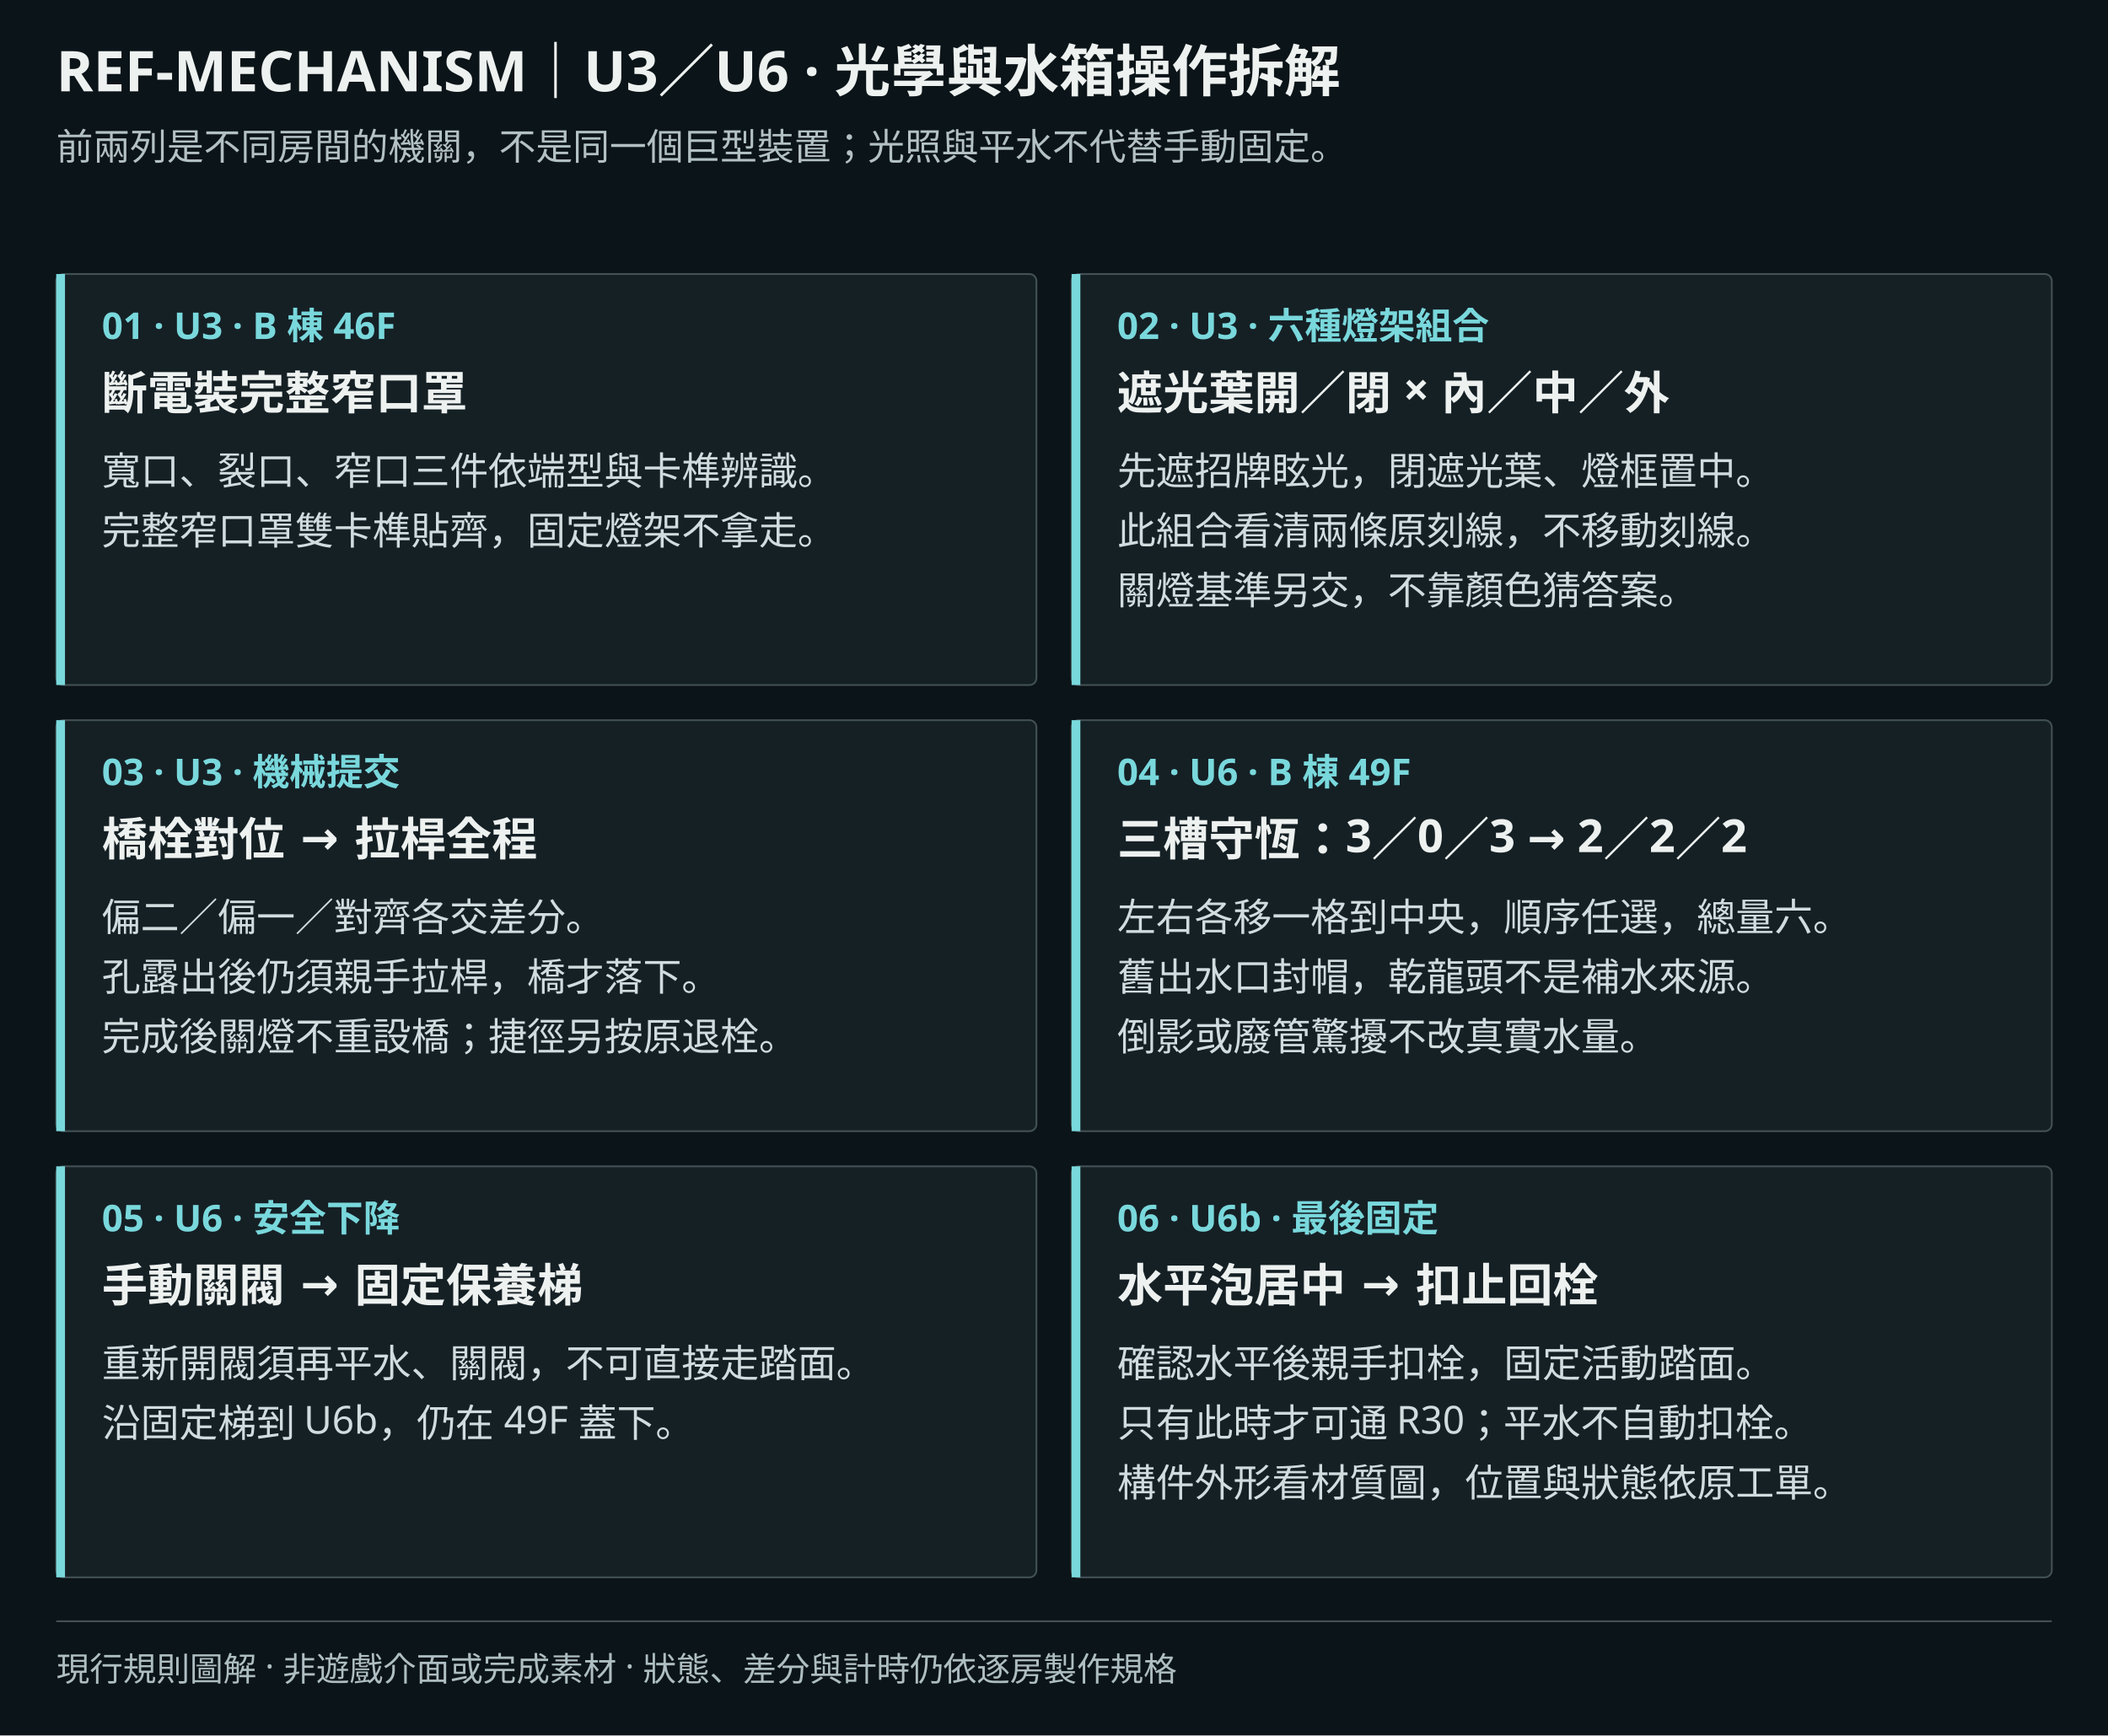
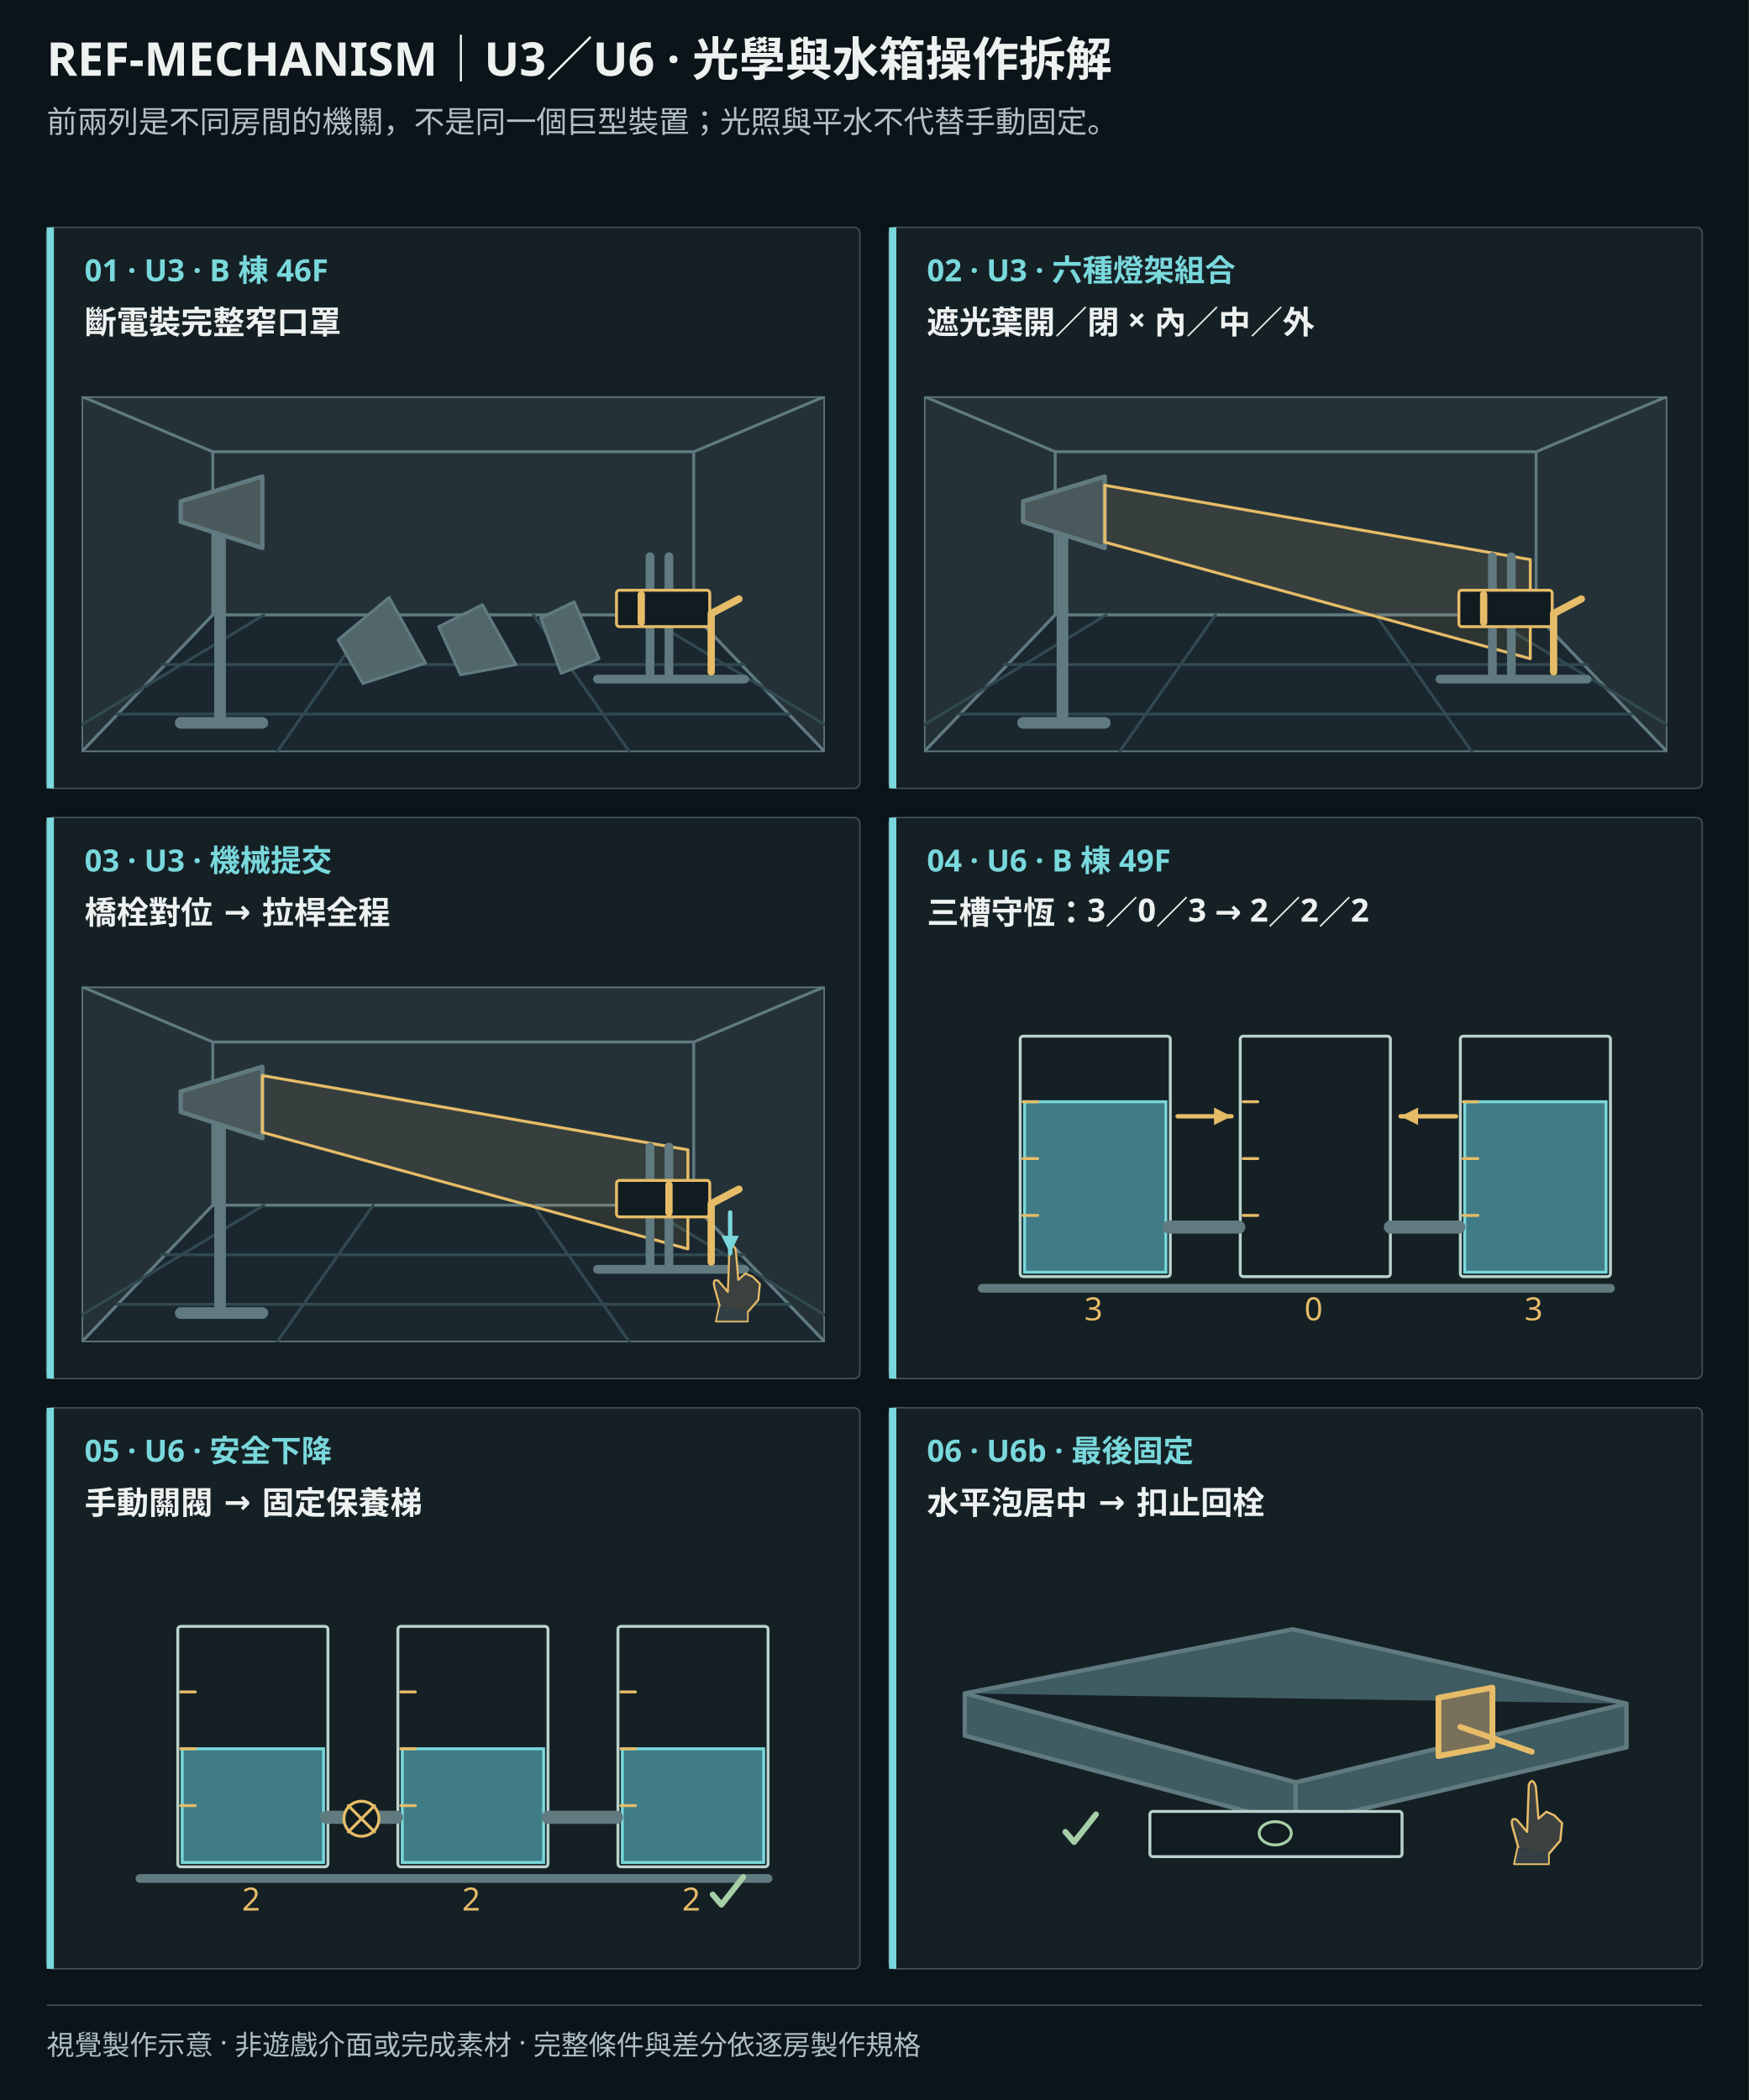
- <svg xmlns="http://www.w3.org/2000/svg" width="1200" height="988" viewBox="0 0 1200 988" role="img" aria-labelledby="title desc">
-   <style>text{font-family:"Microsoft JhengHei","Noto Sans TC",sans-serif;letter-spacing:0}.title{font-size:32px;font-weight:700;fill:#edf1ef}.subtitle{font-size:21px;fill:#b3c1c5}.phase{font-size:21px;font-weight:700}.panel-title{font-size:26px;font-weight:700;fill:#edf1ef}.body{font-size:22px;fill:#d1dcdf}.footer{font-size:19px;fill:#aebec2}</style>
-   <rect width="1200" height="988" fill="#0b1418" />
+ <svg xmlns="http://www.w3.org/2000/svg" width="1200" height="1441" viewBox="0 0 1200 1441" role="img" aria-labelledby="title desc" data-layout="visual-v1">
+   <defs>
+     <marker id="vis-arrow-teal" viewBox="0 0 10 10" refX="9" refY="5" markerWidth="5" markerHeight="5" orient="auto">
+       <path d="M1 1L9 5L1 9Z" fill="#79d8dc" />
+     </marker>
+     <marker id="vis-arrow-gold" viewBox="0 0 10 10" refX="9" refY="5" markerWidth="5" markerHeight="5" orient="auto">
+       <path d="M1 1L9 5L1 9Z" fill="#e6bc68" />
+     </marker>
+     <marker id="vis-arrow-red" viewBox="0 0 10 10" refX="9" refY="5" markerWidth="5" markerHeight="5" orient="auto">
+       <path d="M1 1L9 5L1 9Z" fill="#ffa18b" />
+     </marker>
+     <clipPath id="visual-ref-mechanism-0">
+       <rect width="510" height="244" />
+     </clipPath>
+     <clipPath id="visual-ref-mechanism-1">
+       <rect width="510" height="244" />
+     </clipPath>
+     <clipPath id="visual-ref-mechanism-2">
+       <rect width="510" height="244" />
+     </clipPath>
+     <clipPath id="visual-ref-mechanism-3">
+       <rect width="510" height="244" />
+     </clipPath>
+     <clipPath id="visual-ref-mechanism-4">
+       <rect width="510" height="244" />
+     </clipPath>
+     <clipPath id="visual-ref-mechanism-5">
+       <rect width="510" height="244" />
+     </clipPath>
+   </defs>
+   <style>text{font-family:"Microsoft JhengHei","Noto Sans TC",sans-serif;letter-spacing:0}.title{font-size:32px;font-weight:700;fill:#edf1ef}.subtitle{font-size:21px;fill:#b3c1c5}.phase{font-size:21px;font-weight:700}.panel-title{font-size:22px;font-weight:700;fill:#edf1ef}.footer{font-size:19px;fill:#aebec2}</style>
+   <rect width="1200" height="1441" fill="#0b1418" />
  <text class="title" x="32" y="52">REF-MECHANISM｜U3／U6 · 光學與水箱操作拆解</text>
  <text class="subtitle" x="32" y="91">前兩列是不同房間的機關，不是同一個巨型裝置；光照與平水不代替手動固定。</text>
  <g data-panel="1">
-     <rect x="32" y="156" width="558" height="234" rx="4" fill="#152025" stroke="#425155" />
-     <rect x="32" y="156" width="5" height="234" fill="#79d8dc" />
+     <rect x="32" y="156" width="558" height="385" rx="4" fill="#152025" stroke="#425155" />
+     <rect x="32" y="156" width="5" height="385" fill="#79d8dc" />
    <text class="phase" x="58" y="193" fill="#79d8dc">01 · U3 · B 棟 46F</text>
-     <text class="panel-title" x="58" y="233">斷電裝完整窄口罩</text>
-     <text class="body" x="58" y="276">寬口、裂口、窄口三件依端型與卡榫辨識。</text>
-     <text class="body" x="58" y="310">完整窄口罩雙卡榫貼齊，固定燈架不拿走。</text>
+     <text class="panel-title" x="58" y="229">斷電裝完整窄口罩</text>
+     <g transform="translate(56 272)" clip-path="url(#visual-ref-mechanism-0)">
+       <g data-visual="REF-MECHANISM" data-step="1">
+         <rect x="0" y="0" width="510" height="244" rx="2" fill="#243238" stroke="#607a80" stroke-width="2" />
+         <path d="M0 0L90 38H420L510 0M90 38V150L0 244M420 38V150L510 244M90 150H420" fill="none" stroke="#607a80" stroke-width="2" stroke-linecap="round" stroke-linejoin="round" />
+         <path d="M0 244L90 150H420L510 244Z" fill="#1a272e" stroke="#607a80" stroke-width="2" stroke-linecap="round" stroke-linejoin="round" />
+         <path d="M125 150L-31 244" fill="none" stroke="#31494f" stroke-width="2" stroke-linecap="round" stroke-linejoin="round" />
+         <path d="M200 150L134 244" fill="none" stroke="#31494f" stroke-width="2" stroke-linecap="round" stroke-linejoin="round" />
+         <path d="M310 150L376 244" fill="none" stroke="#31494f" stroke-width="2" stroke-linecap="round" stroke-linejoin="round" />
+         <path d="M385 150L541 244" fill="none" stroke="#31494f" stroke-width="2" stroke-linecap="round" stroke-linejoin="round" />
+         <path d="M55 184H455M24 218H486" fill="none" stroke="#31494f" stroke-width="2" stroke-linecap="round" stroke-linejoin="round" />
+         <path d="M95 224V68M68 224H124" fill="none" stroke="#607a80" stroke-width="8" stroke-linecap="round" stroke-linejoin="round" />
+         <path d="M68 72l56 -17v49l-56 -18Z" fill="#4a595b" stroke="#607a80" stroke-width="3" stroke-linecap="round" stroke-linejoin="round" />
+         <path d="M390 110V194M403 110V194M354 194H455" fill="none" stroke="#607a80" stroke-width="6" stroke-linecap="round" stroke-linejoin="round" />
+         <rect x="367" y="133" width="64" height="25" rx="2" fill="#111c21" stroke="#e6bc68" stroke-width="2" />
+         <path d="M384 136v19" fill="none" stroke="#e6bc68" stroke-width="5" stroke-linecap="round" stroke-linejoin="round" />
+         <path d="M432 189v-40l19 -10" fill="none" stroke="#e6bc68" stroke-width="5" stroke-linecap="round" stroke-linejoin="round" />
+         <path d="M176 167l35 -29 25 45 -43 14ZM245 158l30 -15 23 41 -38 7ZM315 152l23 -11 17 39 -26 10Z" fill="#516769" stroke="#607a80" stroke-width="2" stroke-linecap="round" stroke-linejoin="round" />
+       </g>
+     </g>
  </g>
  <g data-panel="2">
-     <rect x="610" y="156" width="558" height="234" rx="4" fill="#152025" stroke="#425155" />
-     <rect x="610" y="156" width="5" height="234" fill="#79d8dc" />
+     <rect x="610" y="156" width="558" height="385" rx="4" fill="#152025" stroke="#425155" />
+     <rect x="610" y="156" width="5" height="385" fill="#79d8dc" />
    <text class="phase" x="636" y="193" fill="#79d8dc">02 · U3 · 六種燈架組合</text>
-     <text class="panel-title" x="636" y="233">遮光葉開／閉 × 內／中／外</text>
-     <text class="body" x="636" y="276">先遮招牌眩光，閉遮光葉、燈框置中。</text>
-     <text class="body" x="636" y="310">此組合看清兩條原刻線，不移動刻線。</text>
-     <text class="body" x="636" y="344">關燈基準另交，不靠顏色猜答案。</text>
+     <text class="panel-title" x="636" y="229">遮光葉開／閉 × 內／中／外</text>
+     <g transform="translate(634 272)" clip-path="url(#visual-ref-mechanism-1)">
+       <g data-visual="REF-MECHANISM" data-step="2">
+         <rect x="0" y="0" width="510" height="244" rx="2" fill="#243238" stroke="#607a80" stroke-width="2" />
+         <path d="M0 0L90 38H420L510 0M90 38V150L0 244M420 38V150L510 244M90 150H420" fill="none" stroke="#607a80" stroke-width="2" stroke-linecap="round" stroke-linejoin="round" />
+         <path d="M0 244L90 150H420L510 244Z" fill="#1a272e" stroke="#607a80" stroke-width="2" stroke-linecap="round" stroke-linejoin="round" />
+         <path d="M125 150L-31 244" fill="none" stroke="#31494f" stroke-width="2" stroke-linecap="round" stroke-linejoin="round" />
+         <path d="M200 150L134 244" fill="none" stroke="#31494f" stroke-width="2" stroke-linecap="round" stroke-linejoin="round" />
+         <path d="M310 150L376 244" fill="none" stroke="#31494f" stroke-width="2" stroke-linecap="round" stroke-linejoin="round" />
+         <path d="M385 150L541 244" fill="none" stroke="#31494f" stroke-width="2" stroke-linecap="round" stroke-linejoin="round" />
+         <path d="M55 184H455M24 218H486" fill="none" stroke="#31494f" stroke-width="2" stroke-linecap="round" stroke-linejoin="round" />
+         <path d="M95 224V68M68 224H124" fill="none" stroke="#607a80" stroke-width="8" stroke-linecap="round" stroke-linejoin="round" />
+         <path d="M68 72l56 -17v49l-56 -18Z" fill="#4a595b" stroke="#607a80" stroke-width="3" stroke-linecap="round" stroke-linejoin="round" />
+         <path d="M124 61L416 112L416 180L124 100Z" fill="#e6bc6819" stroke="#e6bc68" stroke-width="2" stroke-linecap="round" stroke-linejoin="round" />
+         <path d="M390 110V194M403 110V194M354 194H455" fill="none" stroke="#607a80" stroke-width="6" stroke-linecap="round" stroke-linejoin="round" />
+         <rect x="367" y="133" width="64" height="25" rx="2" fill="#111c21" stroke="#e6bc68" stroke-width="2" />
+         <path d="M384 136v19" fill="none" stroke="#e6bc68" stroke-width="5" stroke-linecap="round" stroke-linejoin="round" />
+         <path d="M432 189v-40l19 -10" fill="none" stroke="#e6bc68" stroke-width="5" stroke-linecap="round" stroke-linejoin="round" />
+       </g>
+     </g>
  </g>
  <g data-panel="3">
-     <rect x="32" y="410" width="558" height="234" rx="4" fill="#152025" stroke="#425155" />
-     <rect x="32" y="410" width="5" height="234" fill="#79d8dc" />
-     <text class="phase" x="58" y="447" fill="#79d8dc">03 · U3 · 機械提交</text>
-     <text class="panel-title" x="58" y="487">橋栓對位 → 拉桿全程</text>
-     <text class="body" x="58" y="530">偏二／偏一／對齊各交差分。</text>
-     <text class="body" x="58" y="564">孔露出後仍須親手拉桿，橋才落下。</text>
-     <text class="body" x="58" y="598">完成後關燈不重設橋；捷徑另按原退栓。</text>
+     <rect x="32" y="561" width="558" height="385" rx="4" fill="#152025" stroke="#425155" />
+     <rect x="32" y="561" width="5" height="385" fill="#79d8dc" />
+     <text class="phase" x="58" y="598" fill="#79d8dc">03 · U3 · 機械提交</text>
+     <text class="panel-title" x="58" y="634">橋栓對位 → 拉桿全程</text>
+     <g transform="translate(56 677)" clip-path="url(#visual-ref-mechanism-2)">
+       <g data-visual="REF-MECHANISM" data-step="3">
+         <rect x="0" y="0" width="510" height="244" rx="2" fill="#243238" stroke="#607a80" stroke-width="2" />
+         <path d="M0 0L90 38H420L510 0M90 38V150L0 244M420 38V150L510 244M90 150H420" fill="none" stroke="#607a80" stroke-width="2" stroke-linecap="round" stroke-linejoin="round" />
+         <path d="M0 244L90 150H420L510 244Z" fill="#1a272e" stroke="#607a80" stroke-width="2" stroke-linecap="round" stroke-linejoin="round" />
+         <path d="M125 150L-31 244" fill="none" stroke="#31494f" stroke-width="2" stroke-linecap="round" stroke-linejoin="round" />
+         <path d="M200 150L134 244" fill="none" stroke="#31494f" stroke-width="2" stroke-linecap="round" stroke-linejoin="round" />
+         <path d="M310 150L376 244" fill="none" stroke="#31494f" stroke-width="2" stroke-linecap="round" stroke-linejoin="round" />
+         <path d="M385 150L541 244" fill="none" stroke="#31494f" stroke-width="2" stroke-linecap="round" stroke-linejoin="round" />
+         <path d="M55 184H455M24 218H486" fill="none" stroke="#31494f" stroke-width="2" stroke-linecap="round" stroke-linejoin="round" />
+         <path d="M95 224V68M68 224H124" fill="none" stroke="#607a80" stroke-width="8" stroke-linecap="round" stroke-linejoin="round" />
+         <path d="M68 72l56 -17v49l-56 -18Z" fill="#4a595b" stroke="#607a80" stroke-width="3" stroke-linecap="round" stroke-linejoin="round" />
+         <path d="M124 61L416 112L416 180L124 100Z" fill="#e6bc6819" stroke="#e6bc68" stroke-width="2" stroke-linecap="round" stroke-linejoin="round" />
+         <path d="M390 110V194M403 110V194M354 194H455" fill="none" stroke="#607a80" stroke-width="6" stroke-linecap="round" stroke-linejoin="round" />
+         <rect x="367" y="133" width="64" height="25" rx="2" fill="#111c21" stroke="#e6bc68" stroke-width="2" />
+         <path d="M403 136v19" fill="none" stroke="#e6bc68" stroke-width="5" stroke-linecap="round" stroke-linejoin="round" />
+         <path d="M432 189v-40l19 -10" fill="none" stroke="#e6bc68" stroke-width="5" stroke-linecap="round" stroke-linejoin="round" />
+         <g transform="translate(450 193) scale(0.55)">
+           <path d="M-22 48L-29 23Q-31 13-24 16L-12 30L-10 -24Q-6 -33-2 -22L1 15L10 7L19 11L28 20L26 40L13 55" fill="#3c4140" stroke="#e6bc68" stroke-width="2.5" stroke-linecap="round" stroke-linejoin="round" />
+           <path d="M-23 48L-27 67H13L13 55" fill="#344046" stroke="#e6bc68" stroke-width="2" stroke-linecap="round" stroke-linejoin="round" />
+         </g>
+         <path d="M445 155V183" fill="none" stroke="#79d8dc" stroke-width="3" stroke-linecap="round" stroke-linejoin="round" marker-end="url(#vis-arrow-teal)" />
+       </g>
+     </g>
  </g>
  <g data-panel="4">
-     <rect x="610" y="410" width="558" height="234" rx="4" fill="#152025" stroke="#425155" />
-     <rect x="610" y="410" width="5" height="234" fill="#79d8dc" />
-     <text class="phase" x="636" y="447" fill="#79d8dc">04 · U6 · B 棟 49F</text>
-     <text class="panel-title" x="636" y="487">三槽守恆：3／0／3 → 2／2／2</text>
-     <text class="body" x="636" y="530">左右各移一格到中央，順序任選，總量六。</text>
-     <text class="body" x="636" y="564">舊出水口封帽，乾龍頭不是補水來源。</text>
-     <text class="body" x="636" y="598">倒影或廢管驚擾不改真實水量。</text>
+     <rect x="610" y="561" width="558" height="385" rx="4" fill="#152025" stroke="#425155" />
+     <rect x="610" y="561" width="5" height="385" fill="#79d8dc" />
+     <text class="phase" x="636" y="598" fill="#79d8dc">04 · U6 · B 棟 49F</text>
+     <text class="panel-title" x="636" y="634">三槽守恆：3／0／3 → 2／2／2</text>
+     <g transform="translate(634 677)" clip-path="url(#visual-ref-mechanism-3)">
+       <g data-visual="REF-MECHANISM" data-step="4">
+         <path d="M40 207H471" fill="none" stroke="#607a80" stroke-width="6" stroke-linecap="round" stroke-linejoin="round" />
+         <g data-water-level="3">
+           <rect x="66" y="34" width="103" height="165" rx="2" fill="none" stroke="#b9d3cc" stroke-width="2" />
+           <rect x="69" y="79" width="97" height="117" rx="0" fill="#3f7c86" stroke="#79d8dc" stroke-width="2" />
+           <path d="M68 157h10" fill="none" stroke="#e6bc68" stroke-width="2" stroke-linecap="round" stroke-linejoin="round" />
+           <path d="M68 118h10" fill="none" stroke="#e6bc68" stroke-width="2" stroke-linecap="round" stroke-linejoin="round" />
+           <path d="M68 79h10" fill="none" stroke="#e6bc68" stroke-width="2" stroke-linecap="round" stroke-linejoin="round" />
+           <text x="110" y="229" fill="#e6bc68" font-size="22" font-weight="500">3</text>
+         </g>
+         <g data-water-level="0">
+           <rect x="217" y="34" width="103" height="165" rx="2" fill="none" stroke="#b9d3cc" stroke-width="2" />
+           <path d="M219 157h10" fill="none" stroke="#e6bc68" stroke-width="2" stroke-linecap="round" stroke-linejoin="round" />
+           <path d="M219 118h10" fill="none" stroke="#e6bc68" stroke-width="2" stroke-linecap="round" stroke-linejoin="round" />
+           <path d="M219 79h10" fill="none" stroke="#e6bc68" stroke-width="2" stroke-linecap="round" stroke-linejoin="round" />
+           <text x="261" y="229" fill="#e6bc68" font-size="22" font-weight="500">0</text>
+         </g>
+         <g data-water-level="3">
+           <rect x="368" y="34" width="103" height="165" rx="2" fill="none" stroke="#b9d3cc" stroke-width="2" />
+           <rect x="371" y="79" width="97" height="117" rx="0" fill="#3f7c86" stroke="#79d8dc" stroke-width="2" />
+           <path d="M370 157h10" fill="none" stroke="#e6bc68" stroke-width="2" stroke-linecap="round" stroke-linejoin="round" />
+           <path d="M370 118h10" fill="none" stroke="#e6bc68" stroke-width="2" stroke-linecap="round" stroke-linejoin="round" />
+           <path d="M370 79h10" fill="none" stroke="#e6bc68" stroke-width="2" stroke-linecap="round" stroke-linejoin="round" />
+           <text x="412" y="229" fill="#e6bc68" font-size="22" font-weight="500">3</text>
+         </g>
+         <path d="M168 165h48M320 165h47" fill="none" stroke="#607a80" stroke-width="9" stroke-linecap="round" stroke-linejoin="round" />
+         <path d="M174 89H211" fill="none" stroke="#e6bc68" stroke-width="3" stroke-linecap="round" stroke-linejoin="round" marker-end="url(#vis-arrow-gold)" />
+         <path d="M365 89H327" fill="none" stroke="#e6bc68" stroke-width="3" stroke-linecap="round" stroke-linejoin="round" marker-end="url(#vis-arrow-gold)" />
+       </g>
+     </g>
  </g>
  <g data-panel="5">
-     <rect x="32" y="664" width="558" height="234" rx="4" fill="#152025" stroke="#425155" />
-     <rect x="32" y="664" width="5" height="234" fill="#79d8dc" />
-     <text class="phase" x="58" y="701" fill="#79d8dc">05 · U6 · 安全下降</text>
-     <text class="panel-title" x="58" y="741">手動關閥 → 固定保養梯</text>
-     <text class="body" x="58" y="784">重新開閥須再平水、關閥，不可直接走踏面。</text>
-     <text class="body" x="58" y="818">沿固定梯到 U6b，仍在 49F 蓋下。</text>
+     <rect x="32" y="966" width="558" height="385" rx="4" fill="#152025" stroke="#425155" />
+     <rect x="32" y="966" width="5" height="385" fill="#79d8dc" />
+     <text class="phase" x="58" y="1003" fill="#79d8dc">05 · U6 · 安全下降</text>
+     <text class="panel-title" x="58" y="1039">手動關閥 → 固定保養梯</text>
+     <g transform="translate(56 1082)" clip-path="url(#visual-ref-mechanism-4)">
+       <g data-visual="REF-MECHANISM" data-step="5">
+         <path d="M40 207H471" fill="none" stroke="#607a80" stroke-width="6" stroke-linecap="round" stroke-linejoin="round" />
+         <g data-water-level="2">
+           <rect x="66" y="34" width="103" height="165" rx="2" fill="none" stroke="#b9d3cc" stroke-width="2" />
+           <rect x="69" y="118" width="97" height="78" rx="0" fill="#3f7c86" stroke="#79d8dc" stroke-width="2" />
+           <path d="M68 157h10" fill="none" stroke="#e6bc68" stroke-width="2" stroke-linecap="round" stroke-linejoin="round" />
+           <path d="M68 118h10" fill="none" stroke="#e6bc68" stroke-width="2" stroke-linecap="round" stroke-linejoin="round" />
+           <path d="M68 79h10" fill="none" stroke="#e6bc68" stroke-width="2" stroke-linecap="round" stroke-linejoin="round" />
+           <text x="110" y="229" fill="#e6bc68" font-size="22" font-weight="500">2</text>
+         </g>
+         <g data-water-level="2">
+           <rect x="217" y="34" width="103" height="165" rx="2" fill="none" stroke="#b9d3cc" stroke-width="2" />
+           <rect x="220" y="118" width="97" height="78" rx="0" fill="#3f7c86" stroke="#79d8dc" stroke-width="2" />
+           <path d="M219 157h10" fill="none" stroke="#e6bc68" stroke-width="2" stroke-linecap="round" stroke-linejoin="round" />
+           <path d="M219 118h10" fill="none" stroke="#e6bc68" stroke-width="2" stroke-linecap="round" stroke-linejoin="round" />
+           <path d="M219 79h10" fill="none" stroke="#e6bc68" stroke-width="2" stroke-linecap="round" stroke-linejoin="round" />
+           <text x="261" y="229" fill="#e6bc68" font-size="22" font-weight="500">2</text>
+         </g>
+         <g data-water-level="2">
+           <rect x="368" y="34" width="103" height="165" rx="2" fill="none" stroke="#b9d3cc" stroke-width="2" />
+           <rect x="371" y="118" width="97" height="78" rx="0" fill="#3f7c86" stroke="#79d8dc" stroke-width="2" />
+           <path d="M370 157h10" fill="none" stroke="#e6bc68" stroke-width="2" stroke-linecap="round" stroke-linejoin="round" />
+           <path d="M370 118h10" fill="none" stroke="#e6bc68" stroke-width="2" stroke-linecap="round" stroke-linejoin="round" />
+           <path d="M370 79h10" fill="none" stroke="#e6bc68" stroke-width="2" stroke-linecap="round" stroke-linejoin="round" />
+           <text x="412" y="229" fill="#e6bc68" font-size="22" font-weight="500">2</text>
+         </g>
+         <path d="M168 165h48M320 165h47" fill="none" stroke="#607a80" stroke-width="9" stroke-linecap="round" stroke-linejoin="round" />
+         <ellipse cx="192" cy="166" rx="12" ry="12" fill="#111c21" stroke="#e6bc68" stroke-width="2" />
+         <path d="M183 157l18 18m0 -18l-18 18" fill="none" stroke="#e6bc68" stroke-width="2" stroke-linecap="round" stroke-linejoin="round" />
+         <path d="M433 218l6 7 15 -19" fill="none" stroke="#a6cfa7" stroke-width="4" stroke-linecap="round" stroke-linejoin="round" />
+       </g>
+     </g>
  </g>
  <g data-panel="6">
-     <rect x="610" y="664" width="558" height="234" rx="4" fill="#152025" stroke="#425155" />
-     <rect x="610" y="664" width="5" height="234" fill="#79d8dc" />
-     <text class="phase" x="636" y="701" fill="#79d8dc">06 · U6b · 最後固定</text>
-     <text class="panel-title" x="636" y="741">水平泡居中 → 扣止回栓</text>
-     <text class="body" x="636" y="784">確認水平後親手扣栓，固定活動踏面。</text>
-     <text class="body" x="636" y="818">只有此時才可通 R30；平水不自動扣栓。</text>
-     <text class="body" x="636" y="852">構件外形看材質圖，位置與狀態依原工單。</text>
-   </g>
-   <path d="M32 923H1168" stroke="#425155" />
-   <text class="footer" x="32" y="957">現行規則圖解 · 非遊戲介面或完成素材 · 狀態、差分與計時仍依逐房製作規格</text>
+     <rect x="610" y="966" width="558" height="385" rx="4" fill="#152025" stroke="#425155" />
+     <rect x="610" y="966" width="5" height="385" fill="#79d8dc" />
+     <text class="phase" x="636" y="1003" fill="#79d8dc">06 · U6b · 最後固定</text>
+     <text class="panel-title" x="636" y="1039">水平泡居中 → 扣止回栓</text>
+     <g transform="translate(634 1082)" clip-path="url(#visual-ref-mechanism-5)">
+       <g data-visual="REF-MECHANISM" data-step="6">
+         <path d="M28 80L253 36L482 87L255 141ZM255 141V170M28 80V109L255 170L482 117V87" fill="#3e5c61" stroke="#607a80" stroke-width="3" stroke-linecap="round" stroke-linejoin="round" />
+         <rect x="155" y="161" width="173" height="31" rx="2" fill="#111c21" stroke="#b9d3cc" stroke-width="2" />
+         <ellipse cx="241" cy="176" rx="11" ry="8" fill="#111c21" stroke="#a6cfa7" stroke-width="2" />
+         <path d="M353 83l37 -7v40l-37 7ZM368 103l49 17" fill="#79705a" stroke="#e6bc68" stroke-width="4" stroke-linecap="round" stroke-linejoin="round" />
+         <g transform="translate(421 157) scale(0.6)">
+           <path d="M-22 48L-29 23Q-31 13-24 16L-12 30L-10 -24Q-6 -33-2 -22L1 15L10 7L19 11L28 20L26 40L13 55" fill="#3c4140" stroke="#e6bc68" stroke-width="2.5" stroke-linecap="round" stroke-linejoin="round" />
+           <path d="M-23 48L-27 67H13L13 55" fill="#344046" stroke="#e6bc68" stroke-width="2" stroke-linecap="round" stroke-linejoin="round" />
+         </g>
+         <path d="M97 175l6 7 15 -19" fill="none" stroke="#a6cfa7" stroke-width="4" stroke-linecap="round" stroke-linejoin="round" />
+       </g>
+     </g>
+   </g>
+   <path d="M32 1376H1168" stroke="#425155" />
+   <text class="footer" x="32" y="1410">視覺製作示意 · 非遊戲介面或完成素材 · 完整條件與差分依逐房製作規格</text>
</svg>
